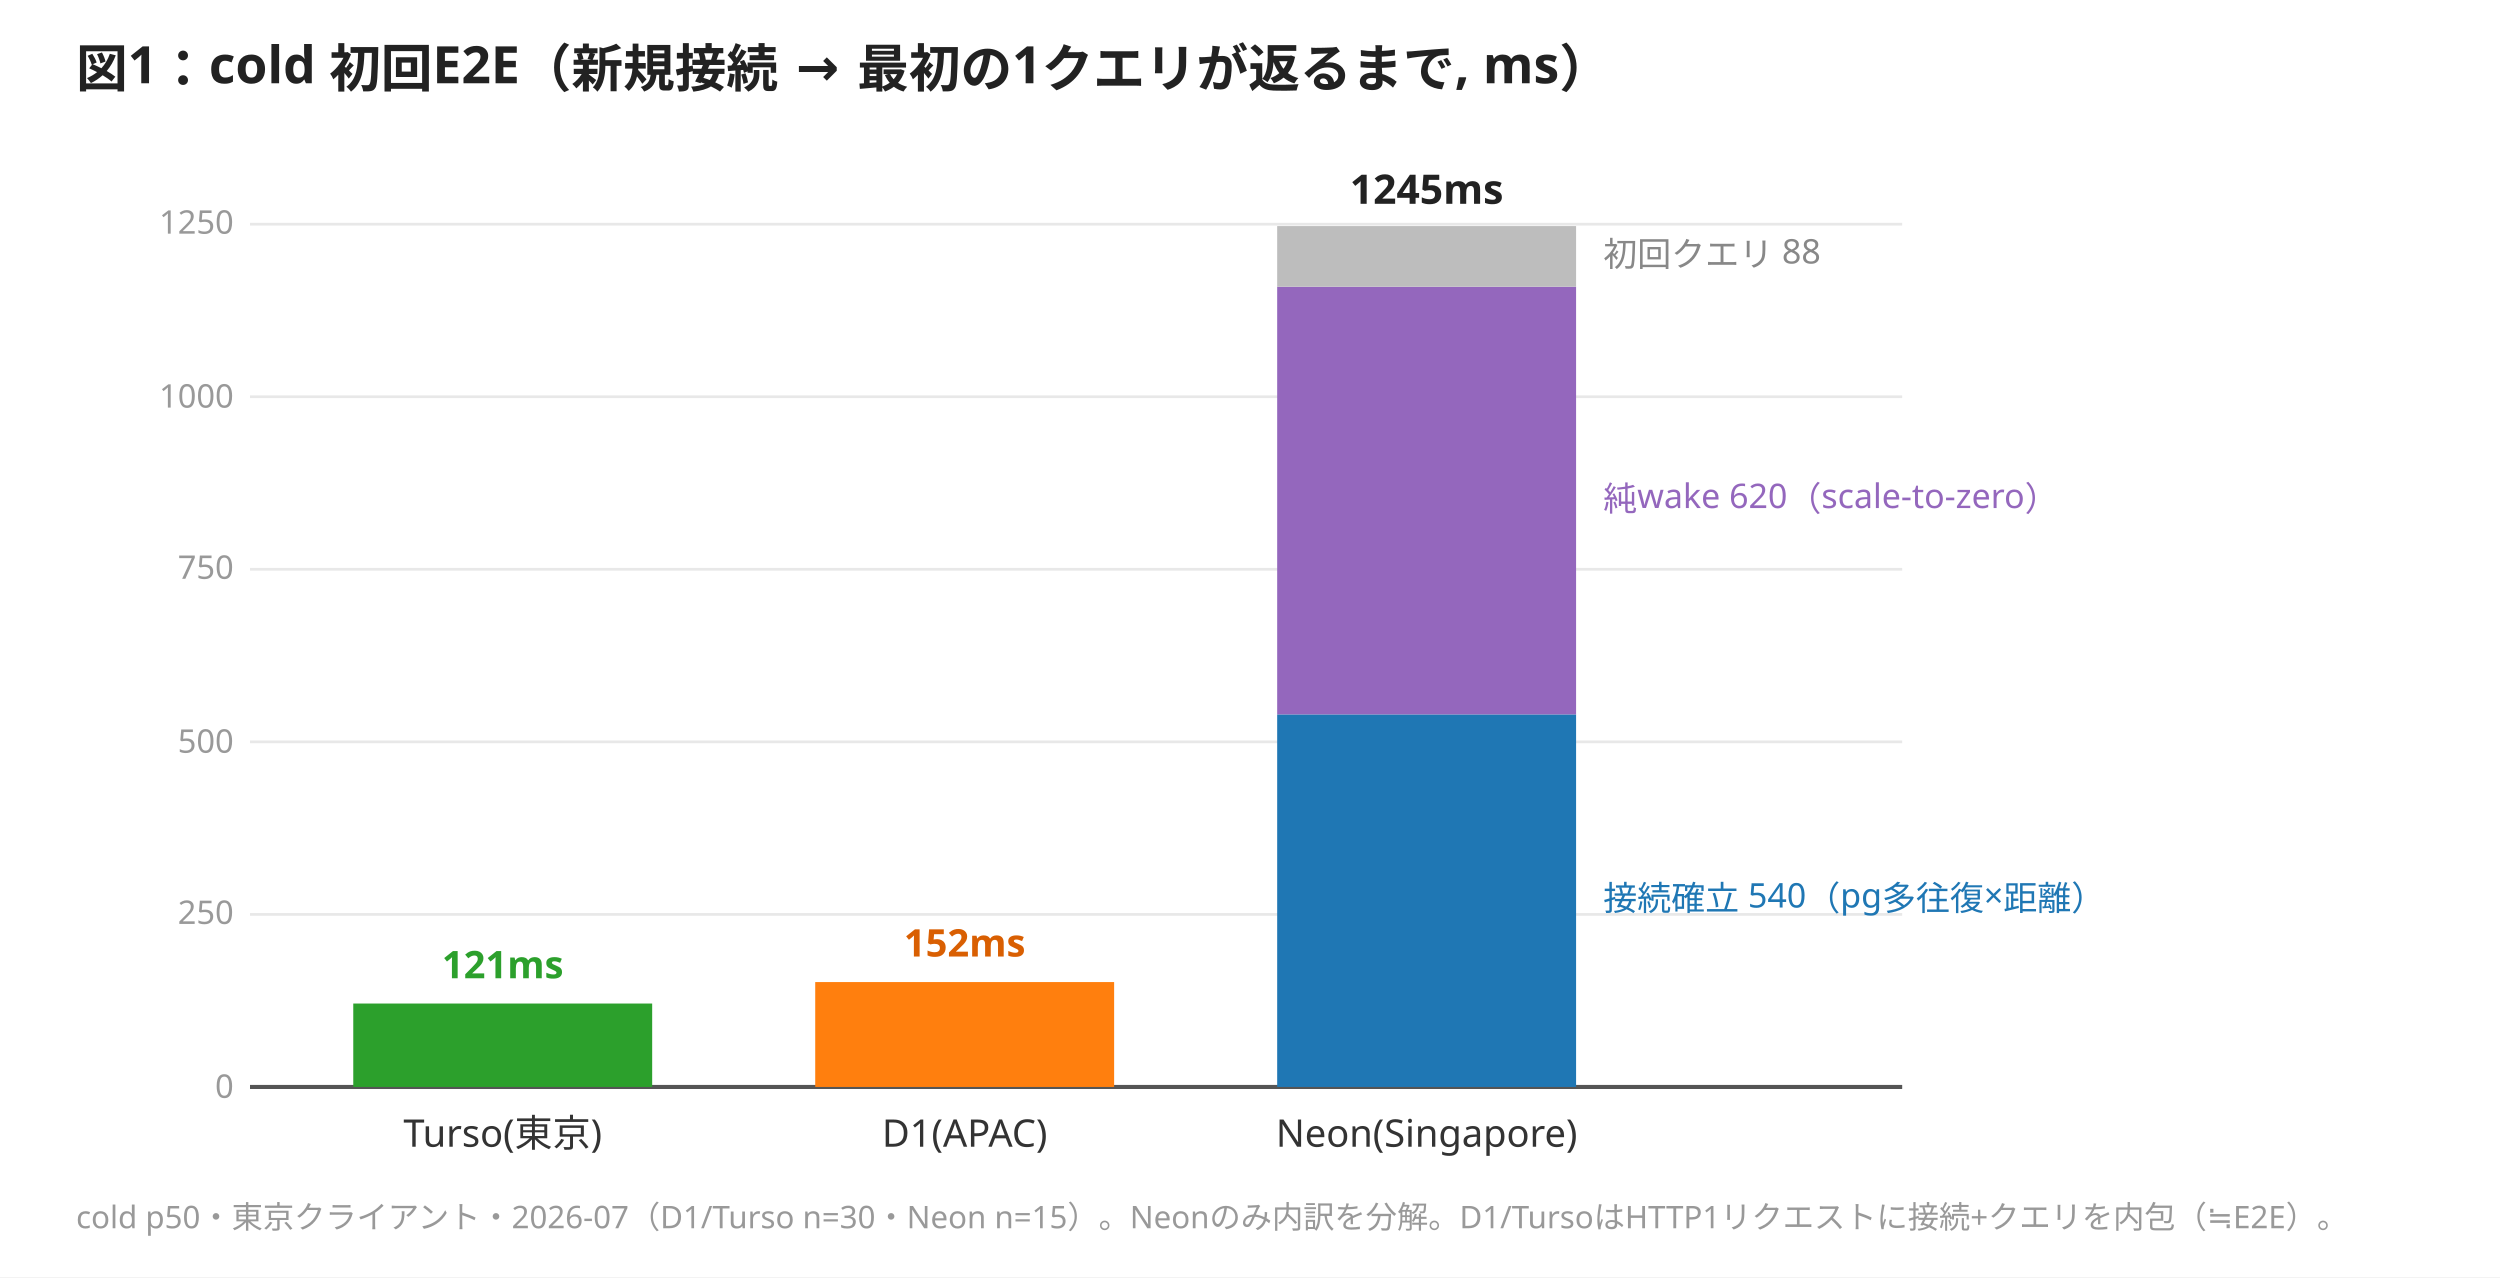
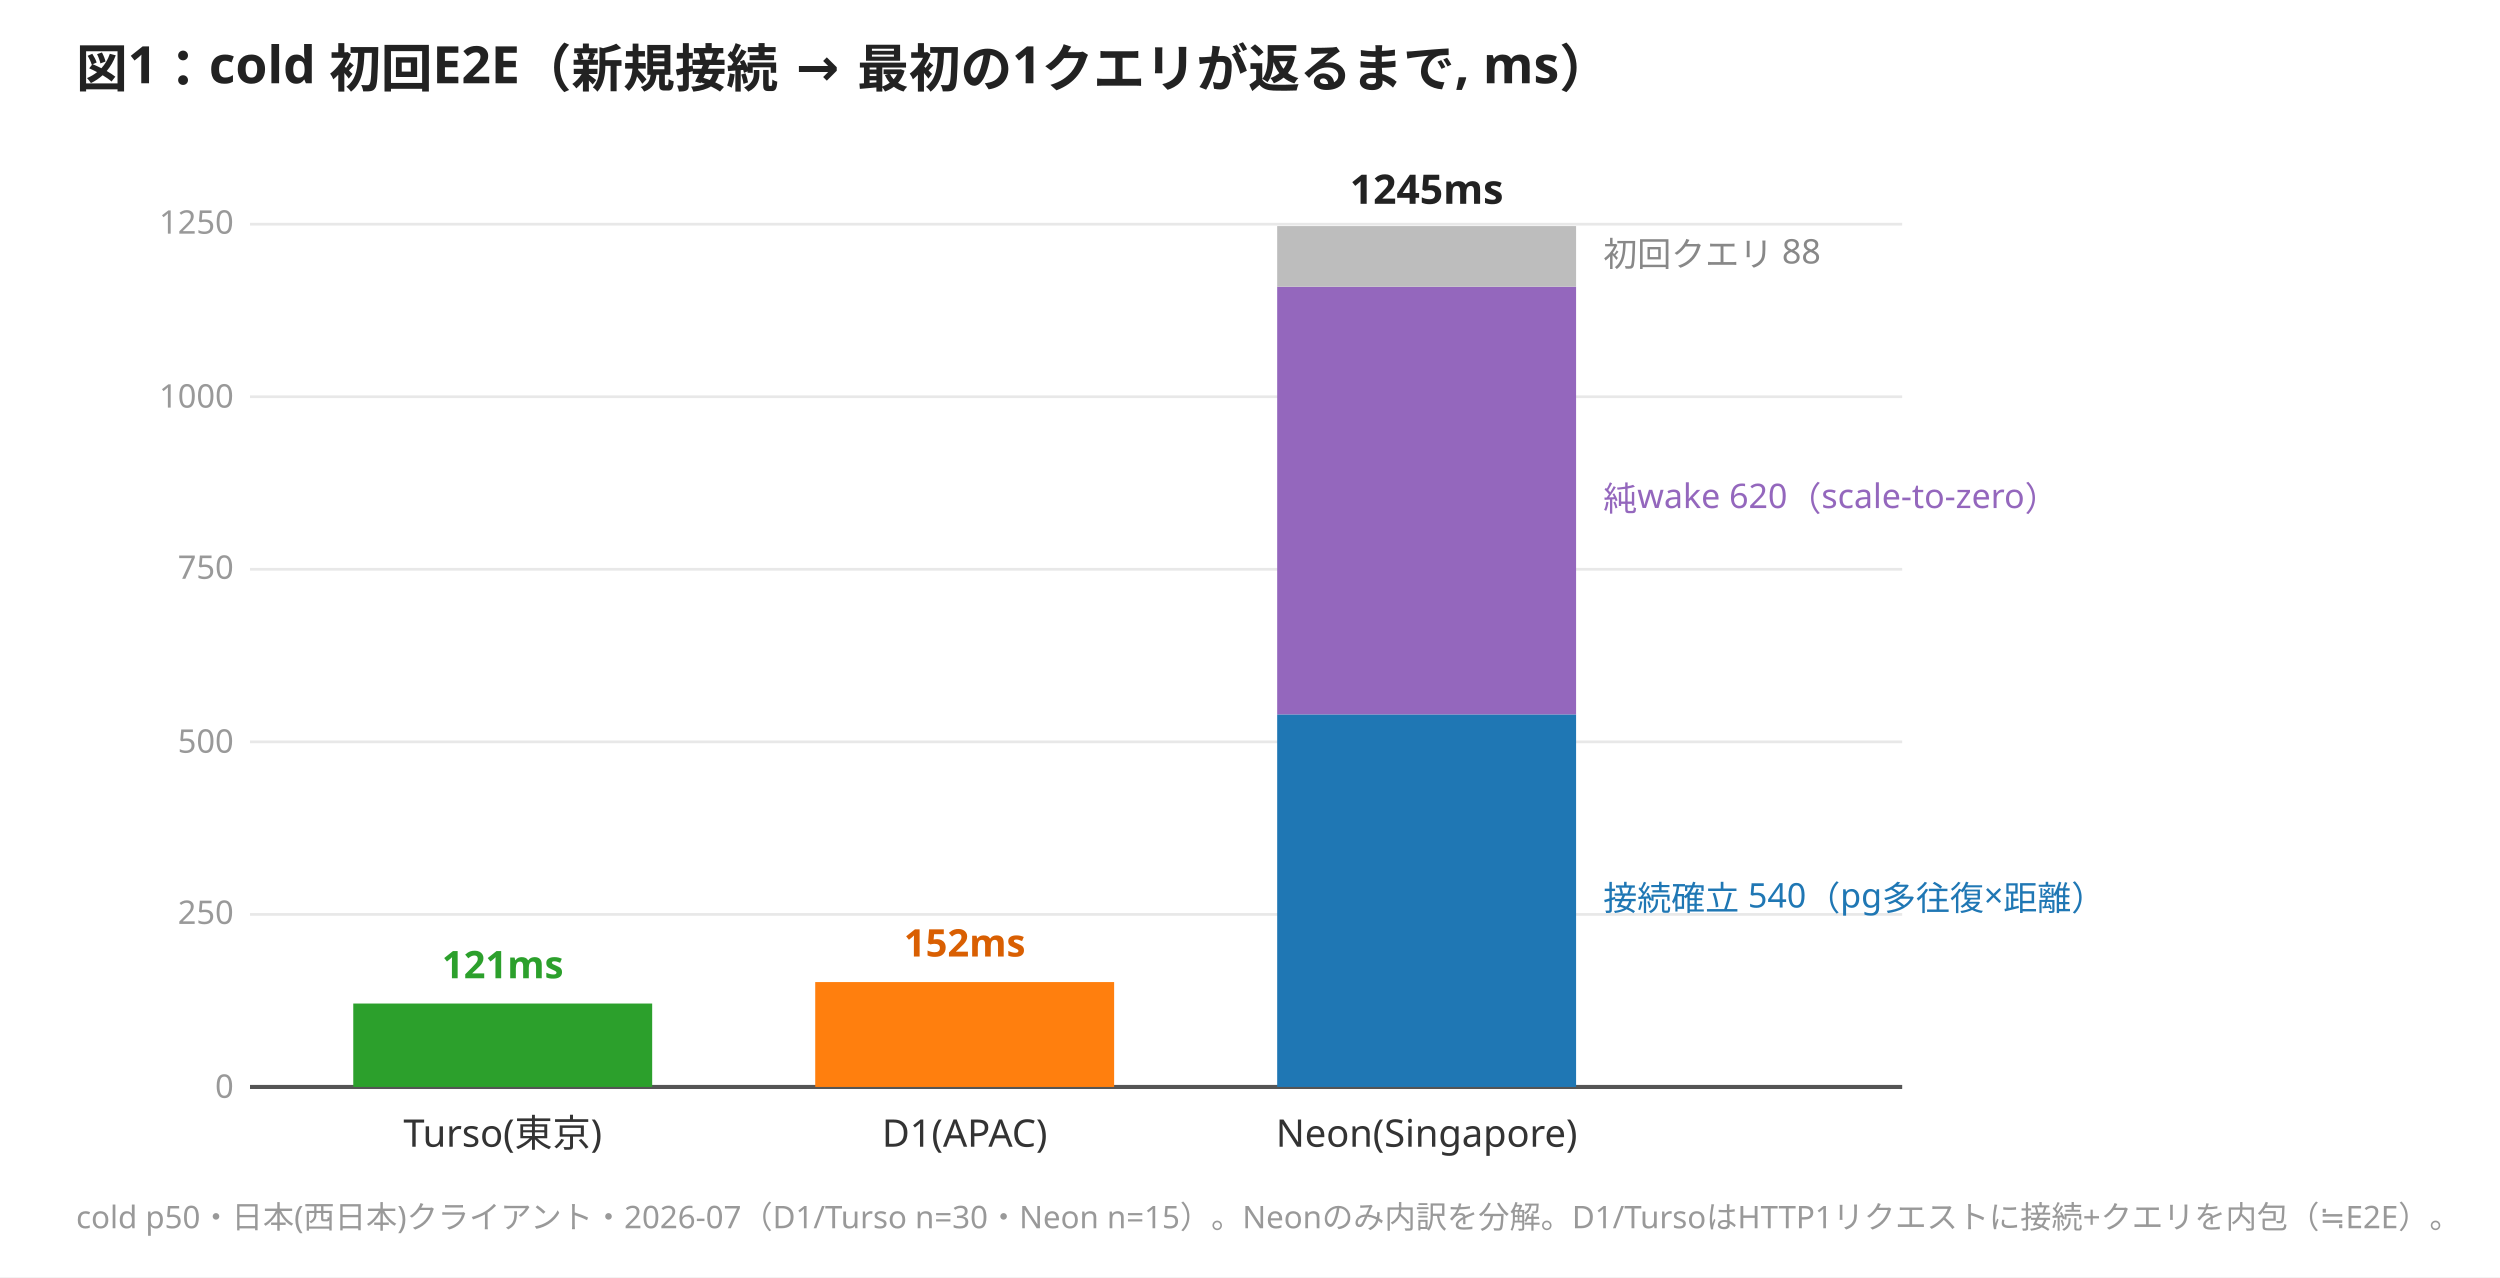
<svg xmlns="http://www.w3.org/2000/svg" width="920" height="470" viewBox="0 0 920 470" font-family="'Segoe UI',sans-serif">
  <rect width="920" height="470" fill="#ffffff" />
  <text x="28" y="32" font-size="19" font-weight="bold" fill="#222">図1：cold 初回E2E（新規接続 → 最初の1クエリが返るまで, ms）</text>
  <g stroke="#e8e8e8" stroke-width="1">
    <line x1="92" y1="400" x2="700" y2="400" />
    <line x1="92" y1="336.5" x2="700" y2="336.5" />
    <line x1="92" y1="273" x2="700" y2="273" />
    <line x1="92" y1="209.5" x2="700" y2="209.5" />
    <line x1="92" y1="146" x2="700" y2="146" />
    <line x1="92" y1="82.5" x2="700" y2="82.5" />
  </g>
  <g font-size="12" fill="#999" text-anchor="end">
    <text x="86" y="404">0</text>
    <text x="86" y="340">250</text>
    <text x="86" y="277">500</text>
    <text x="86" y="213">750</text>
    <text x="86" y="150">1000</text>
    <text x="86" y="86">1250</text>
  </g>
  <line x1="92" y1="400" x2="700" y2="400" stroke="#555" stroke-width="1.5" />
  <rect x="130" y="369.3" width="110" height="30.7" fill="#2ca02c" />
  <text x="185" y="360" font-size="14" font-weight="bold" fill="#2ca02c" text-anchor="middle">121ms</text>
  <text x="185" y="422" font-size="14" fill="#333" text-anchor="middle">Turso(東京)</text>
  <rect x="300" y="361.4" width="110" height="38.6" fill="#ff7f0e" />
  <text x="355" y="352" font-size="14" font-weight="bold" fill="#d95f02" text-anchor="middle">152ms</text>
  <text x="355" y="422" font-size="14" fill="#333" text-anchor="middle">D1(APAC)</text>
  <rect x="470" y="262.9" width="110" height="137.1" fill="#1f77b4" />
  <rect x="470" y="105.5" width="110" height="157.4" fill="#9467bd" />
  <rect x="470" y="83.2" width="110" height="22.3" fill="#bdbdbd" />
  <text x="525" y="75" font-size="15" font-weight="bold" fill="#222" text-anchor="middle">1245ms</text>
  <text x="525" y="422" font-size="14" fill="#333" text-anchor="middle">Neon(Singapore)</text>
  <text x="590" y="335" font-size="12.5" fill="#1f77b4">接続確立 540（pg多往復×距離）</text>
  <text x="590" y="188" font-size="12.5" fill="#9467bd">純wake 620（scale-to-zero）</text>
  <text x="590" y="98" font-size="12.5" fill="#888">初回クエリ 88</text>
-   <text x="28" y="452" font-size="11.5" fill="#999">cold p50・東京クライアント・2026-07（D1/Turso n=30・Neon n=15）。Neonのみ内訳を分解。D1/TursoはHTTP1リクエストに接続+クエリを内包（≒E2E）。</text>
+   <text x="28" y="452" font-size="11.5" fill="#999">cold p50・日本(西日本)クライアント・2026-07（D1/Turso n=30・Neon n=15）。Neonのみ内訳を分解。D1/TursoはHTTP1リクエストに接続+クエリを内包（≒E2E）。</text>
</svg>
